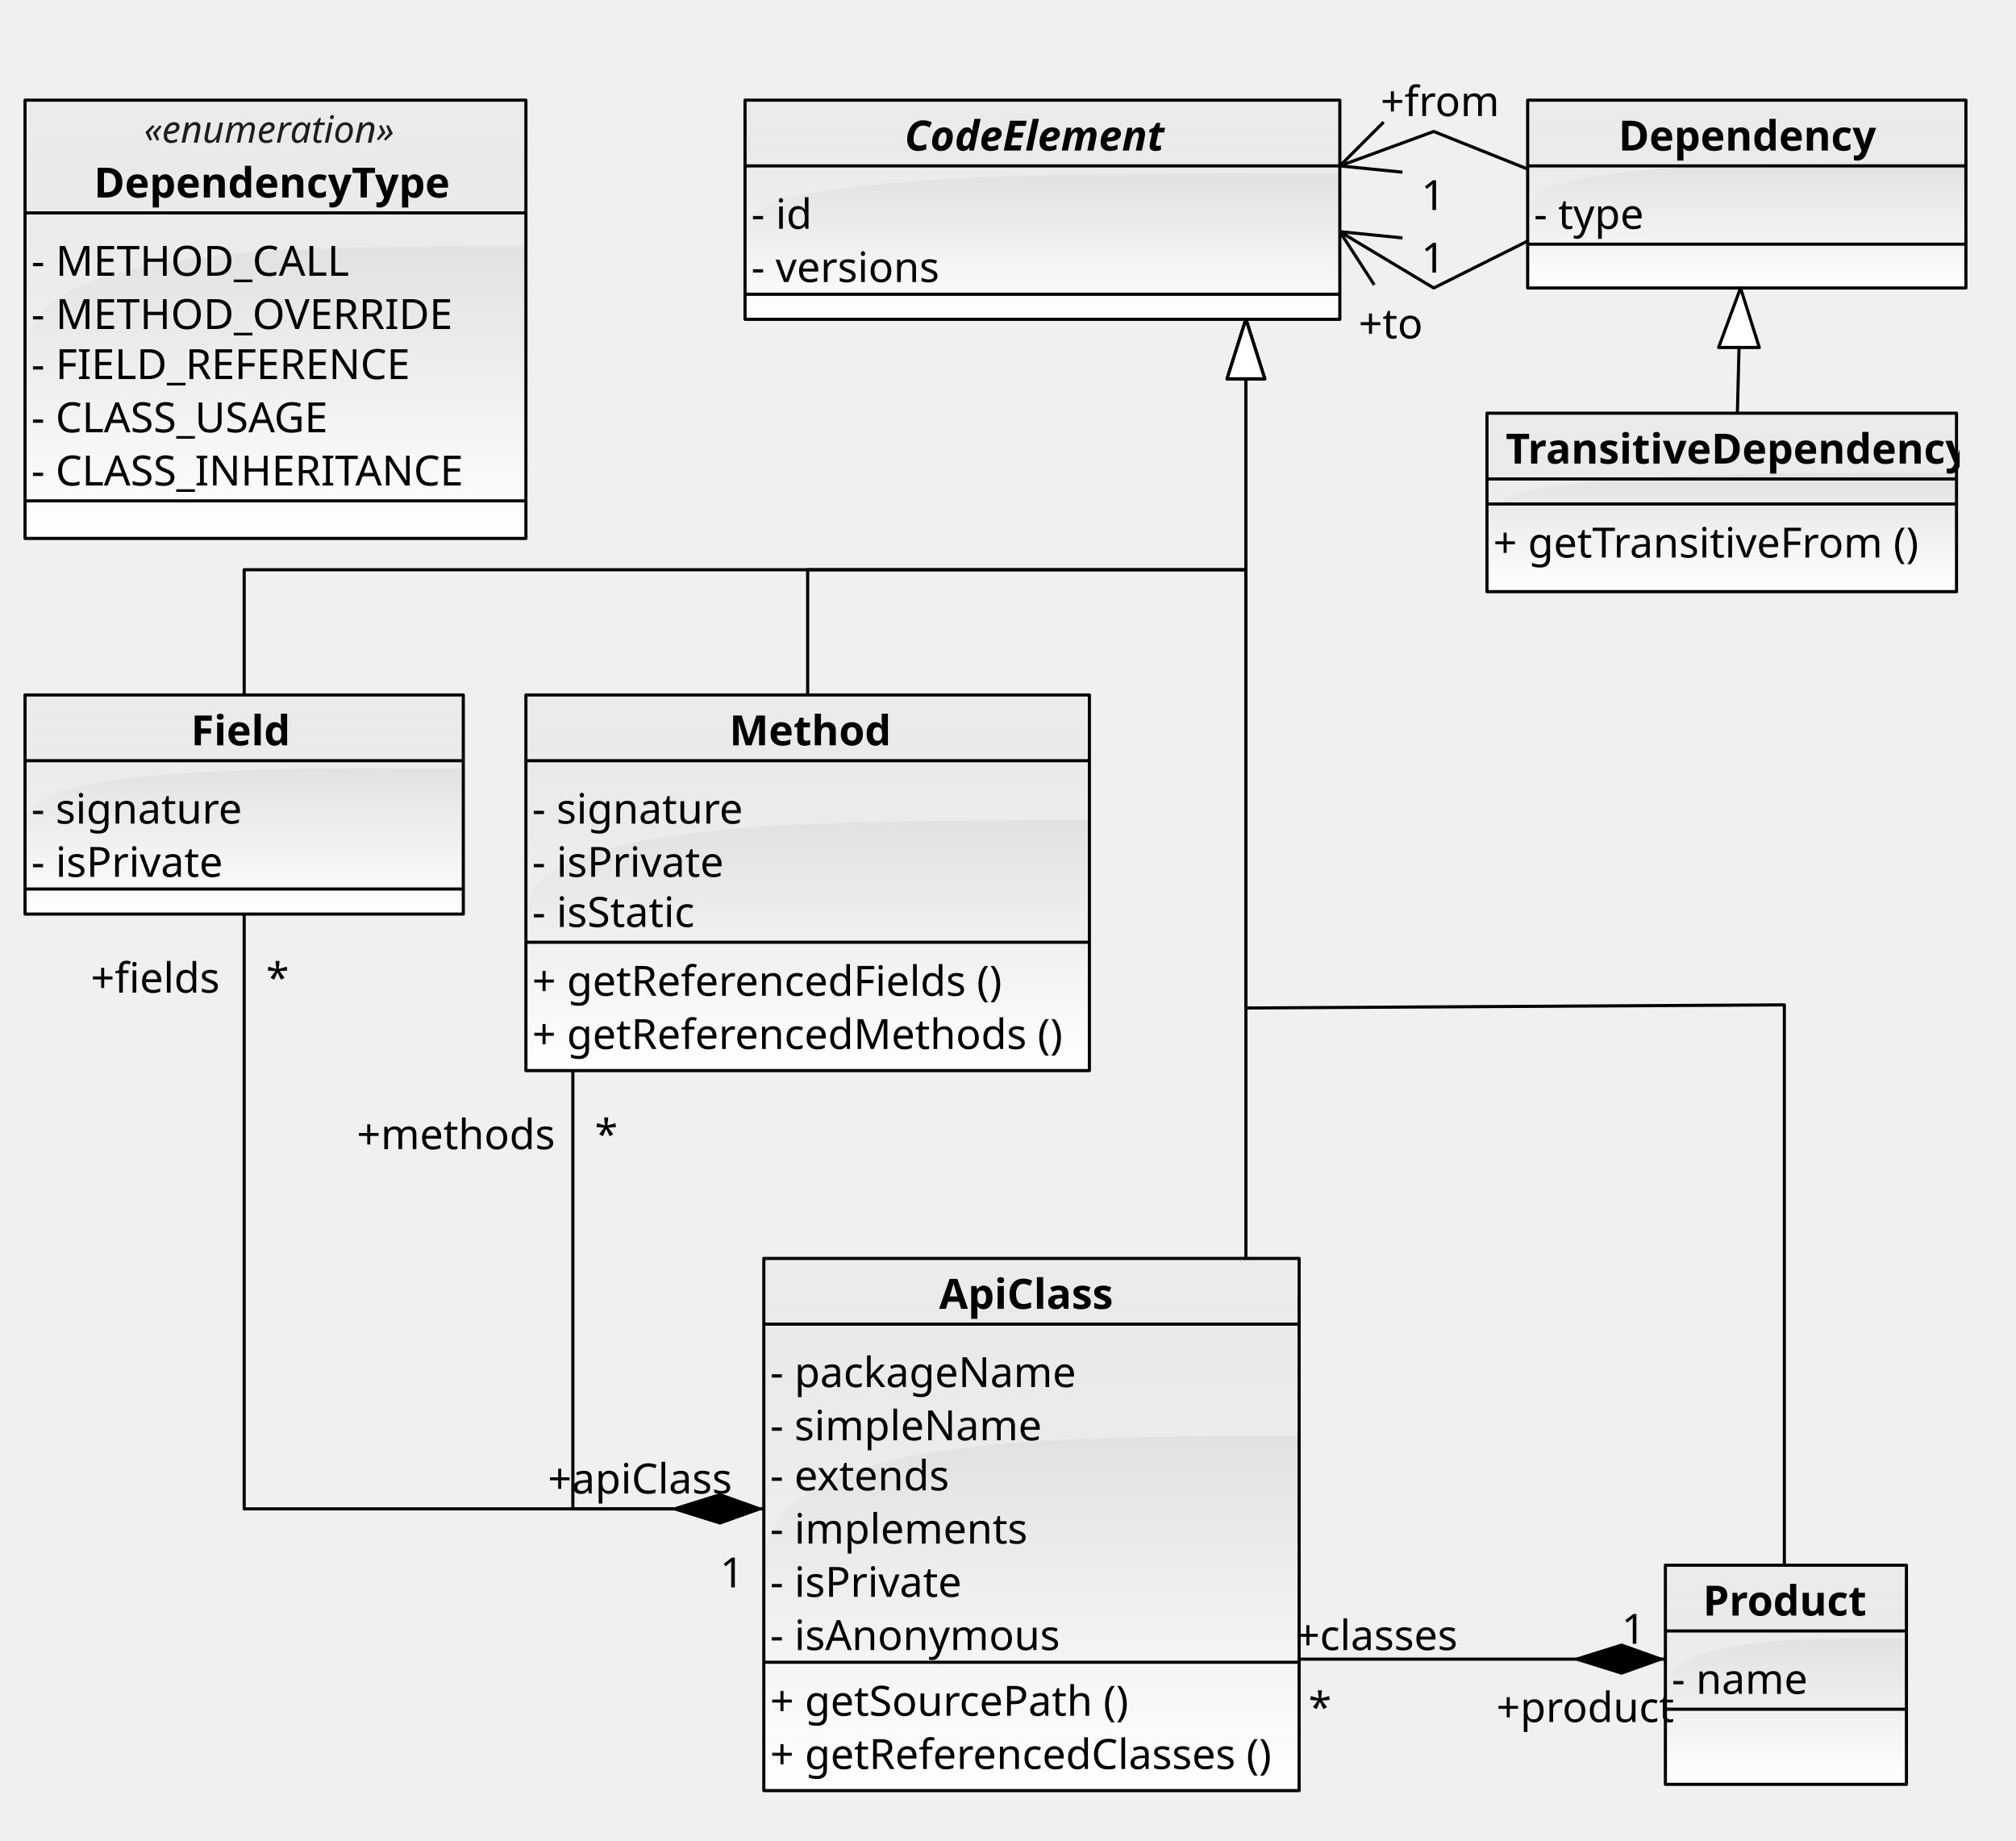
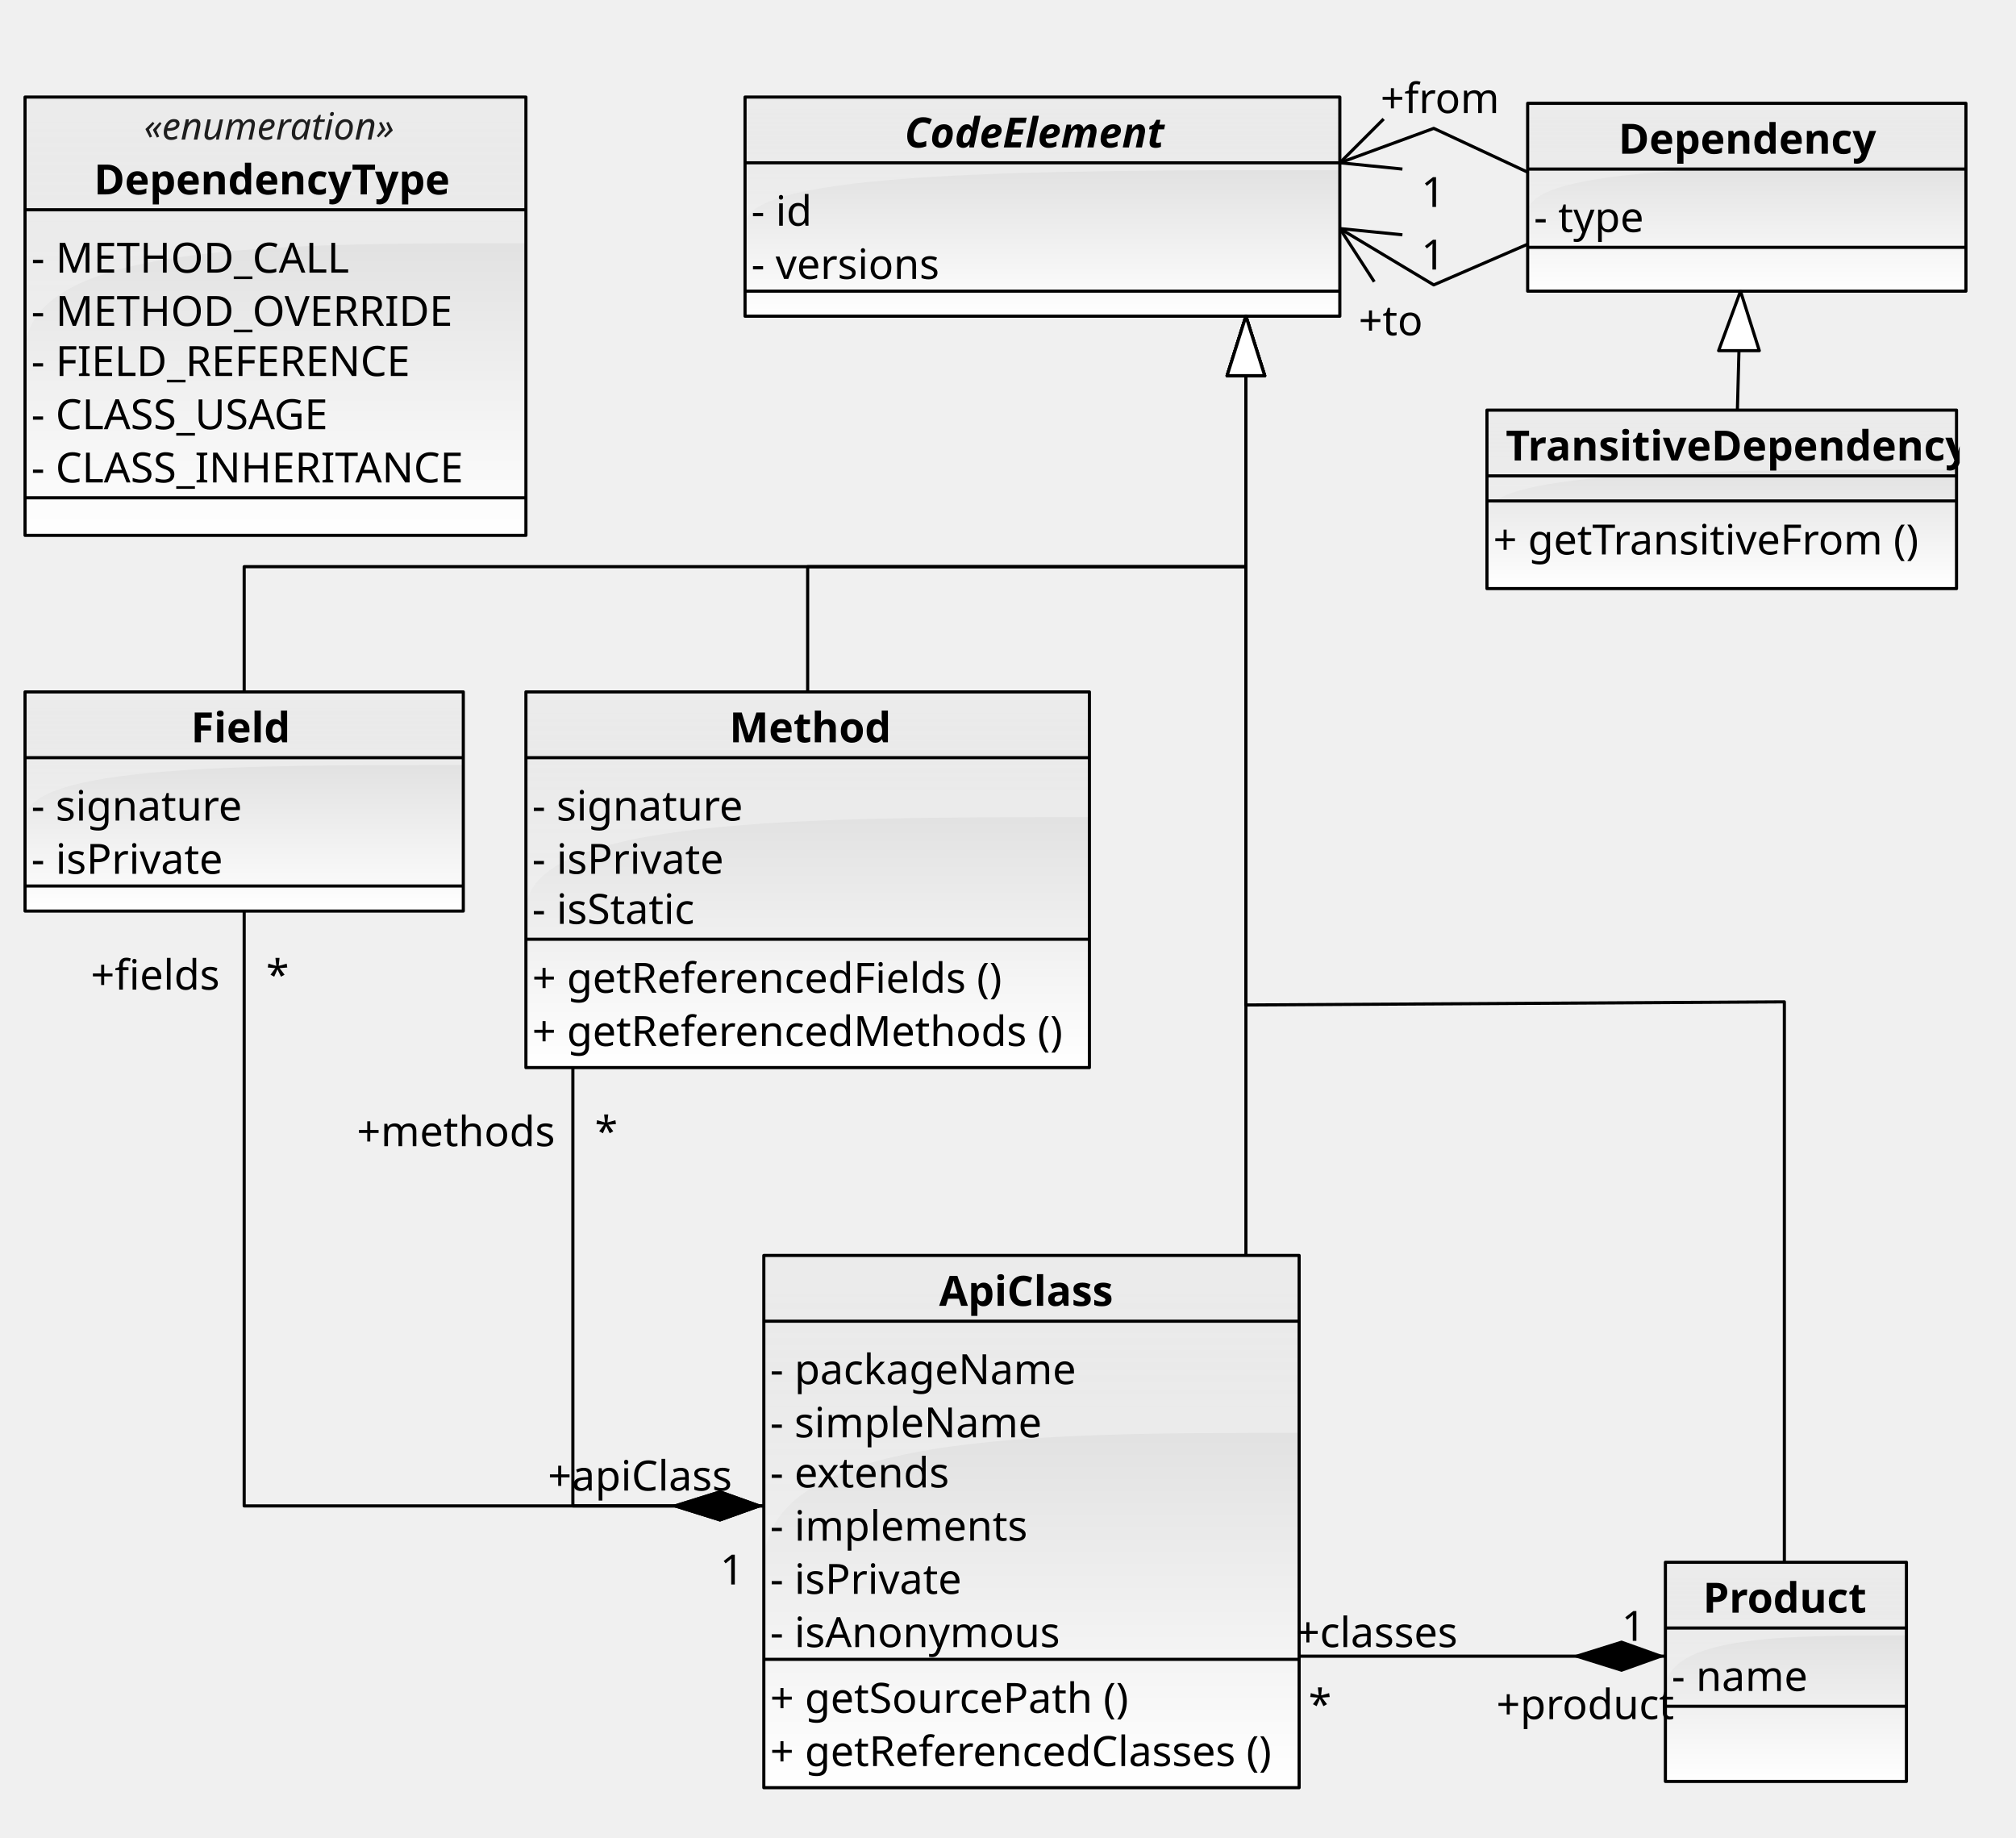
- <svg xmlns="http://www.w3.org/2000/svg" width="644px" height="588px" version="1.1">
+ <svg xmlns="http://www.w3.org/2000/svg" width="644px" height="587px" version="1.1">
  <defs>
    <linearGradient id="fs1" x1="1px" y1="-2.72478388296804E-07px" x2="1px" y2="1px">
      <stop offset="0%" stop-color="#D3D3D3" stop-opacity="1" />
      <stop offset="100%" stop-color="#FFFFFF" stop-opacity="1" />
    </linearGradient>
    <linearGradient id="fs2" x1="1px" y1="-3.25644890608601E-07px" x2="1px" y2="1px">
      <stop offset="0%" stop-color="#FFFFFF" stop-opacity="0.549" />
      <stop offset="100%" stop-color="#FFFFFF" stop-opacity="0.157" />
    </linearGradient>
    <linearGradient id="fs3" x1="1px" y1="-5.08626328610262E-07px" x2="1px" y2="1px">
      <stop offset="0%" stop-color="#D3D3D3" stop-opacity="1" />
      <stop offset="100%" stop-color="#FFFFFF" stop-opacity="1" />
    </linearGradient>
    <linearGradient id="fs4" x1="1px" y1="-1.30789624108729E-06px" x2="1px" y2="1px">
      <stop offset="0%" stop-color="#FFFFFF" stop-opacity="0.549" />
      <stop offset="100%" stop-color="#FFFFFF" stop-opacity="0.157" />
    </linearGradient>
    <linearGradient id="fs5" x1="1px" y1="-1.52587892898737E-06px" x2="1px" y2="1px">
      <stop offset="0%" stop-color="#D3D3D3" stop-opacity="1" />
      <stop offset="100%" stop-color="#FFFFFF" stop-opacity="1" />
    </linearGradient>
    <linearGradient id="fs6" x1="1px" y1="-4.09382164434646E-06px" x2="1px" y2="1px">
      <stop offset="0%" stop-color="#FFFFFF" stop-opacity="0.549" />
      <stop offset="100%" stop-color="#FFFFFF" stop-opacity="0.157" />
    </linearGradient>
-     <linearGradient id="fs7" x1="1px" y1="-5.38545521067135E-07px" x2="1px" y2="1px">
-       <stop offset="0%" stop-color="#D3D3D3" stop-opacity="1" />
-       <stop offset="100%" stop-color="#FFFFFF" stop-opacity="1" />
-     </linearGradient>
-     <linearGradient id="fs8" x1="1px" y1="-2.46606691689522E-06px" x2="1px" y2="1px">
-       <stop offset="0%" stop-color="#FFFFFF" stop-opacity="0.549" />
-       <stop offset="100%" stop-color="#FFFFFF" stop-opacity="0.157" />
-     </linearGradient>
-     <linearGradient id="fs9" x1="1px" y1="-6.10351571594947E-06px" x2="1px" y2="1px">
-       <stop offset="0%" stop-color="#D3D3D3" stop-opacity="1" />
-       <stop offset="100%" stop-color="#FFFFFF" stop-opacity="1" />
-     </linearGradient>
-     <linearGradient id="fs10" x1="1px" y1="-1.78639475052478E-05px" x2="1px" y2="1px">
+     <linearGradient id="fs7" x1="1px" y1="-8.97575830549613E-07px" x2="1px" y2="1px">
+       <stop offset="0%" stop-color="#D3D3D3" stop-opacity="1" />
+       <stop offset="100%" stop-color="#FFFFFF" stop-opacity="1" />
+     </linearGradient>
+     <linearGradient id="fs8" x1="1px" y1="-1.84955024451483E-06px" x2="1px" y2="1px">
+       <stop offset="0%" stop-color="#FFFFFF" stop-opacity="0.549" />
+       <stop offset="100%" stop-color="#FFFFFF" stop-opacity="0.157" />
+     </linearGradient>
+     <linearGradient id="fs9" x1="1px" y1="-1.13351006802986E-05px" x2="1px" y2="1px">
+       <stop offset="0%" stop-color="#D3D3D3" stop-opacity="1" />
+       <stop offset="100%" stop-color="#FFFFFF" stop-opacity="1" />
+     </linearGradient>
+     <linearGradient id="fs10" x1="1px" y1="-9.67630512604956E-06px" x2="1px" y2="1px">
      <stop offset="0%" stop-color="#FFFFFF" stop-opacity="0.549" />
      <stop offset="100%" stop-color="#FFFFFF" stop-opacity="0.157" />
    </linearGradient>
    <linearGradient id="fs11" x1="1px" y1="-7.62939464493684E-07px" x2="1px" y2="1px">
      <stop offset="0%" stop-color="#D3D3D3" stop-opacity="1" />
      <stop offset="100%" stop-color="#FFFFFF" stop-opacity="1" />
    </linearGradient>
    <linearGradient id="fs12" x1="1px" y1="-4.35965404221861E-07px" x2="1px" y2="1px">
      <stop offset="0%" stop-color="#FFFFFF" stop-opacity="0.549" />
      <stop offset="100%" stop-color="#FFFFFF" stop-opacity="0.157" />
    </linearGradient>
    <linearGradient id="fs13" x1="1px" y1="-1.33849027861288E-06px" x2="1px" y2="1px">
      <stop offset="0%" stop-color="#D3D3D3" stop-opacity="1" />
      <stop offset="100%" stop-color="#FFFFFF" stop-opacity="1" />
    </linearGradient>
    <linearGradient id="fs14" x1="1px" y1="-2.31193780564354E-06px" x2="1px" y2="1px">
      <stop offset="0%" stop-color="#FFFFFF" stop-opacity="0.549" />
      <stop offset="100%" stop-color="#FFFFFF" stop-opacity="0.157" />
    </linearGradient>
    <linearGradient id="fs15" x1="1px" y1="-2.72478377638663E-08px" x2="1px" y2="1px">
      <stop offset="0%" stop-color="#D3D3D3" stop-opacity="1" />
      <stop offset="100%" stop-color="#FFFFFF" stop-opacity="1" />
    </linearGradient>
    <linearGradient id="fs16" x1="1px" y1="-9.30413932564989E-08px" x2="1px" y2="1px">
      <stop offset="0%" stop-color="#FFFFFF" stop-opacity="0.549" />
      <stop offset="100%" stop-color="#FFFFFF" stop-opacity="0.157" />
    </linearGradient>
    <clipPath id="cp1">
-       <path d="M 237 31 L 429 31  429 103  237 103 z " />
+       <path d="M 237 30 L 429 30  429 102  237 102 z " />
    </clipPath>
    <clipPath id="cp2">
-       <path d="M 167 221 L 349 221  349 343  167 343 z " />
+       <path d="M 167 220 L 349 220  349 342  167 342 z " />
    </clipPath>
    <clipPath id="cp3">
-       <path d="M 7 221 L 149 221  149 293  7 293 z " />
+       <path d="M 7 220 L 149 220  149 292  7 292 z " />
    </clipPath>
    <clipPath id="cp4">
-       <path d="M 243 401 L 416 401  416 573  243 573 z " />
+       <path d="M 243 400 L 416 400  416 572  243 572 z " />
    </clipPath>
    <clipPath id="cp5">
-       <path d="M 531 499 L 610 499  610 571  531 571 z " />
+       <path d="M 531 498 L 610 498  610 570  531 570 z " />
    </clipPath>
    <clipPath id="cp6">
-       <path d="M 487 31 L 629 31  629 93  487 93 z " />
+       <path d="M 487 32 L 629 32  629 94  487 94 z " />
    </clipPath>
    <clipPath id="cp7">
-       <path d="M 474 131 L 626 131  626 190  474 190 z " />
+       <path d="M 474 130 L 626 130  626 189  474 189 z " />
    </clipPath>
    <clipPath id="cp8">
-       <path d="M 7 31 L 169 31  169 173  7 173 z " />
+       <path d="M 7 30 L 169 30  169 172  7 172 z " />
    </clipPath>
  </defs>
  <g transform="matrix(1 0 0 1 0 0)">
-     <rect x="238px" y="32px" width="190px" height="70px" fill="url(#fs1)" />
-     <path d="M 428 55.333 C 333 55.333  238 55.333  238 72.833 L 238 32  428 32  428 55.333 z " fill="url(#fs2)" />
-     <rect x="238px" y="32px" width="190px" height="70px" fill="none" stroke="#000000" stroke-width="1px" stroke-dashoffset="0" stroke-linejoin="round" stroke-miterlimit="10" />
+     <rect x="238px" y="31px" width="190px" height="70px" fill="url(#fs1)" />
+     <path d="M 428 54.333 C 333 54.333  238 54.333  238 71.833 L 238 31  428 31  428 54.333 z " fill="url(#fs2)" />
+     <rect x="238px" y="31px" width="190px" height="70px" fill="none" stroke="#000000" stroke-width="1px" stroke-dashoffset="0" stroke-linejoin="round" stroke-miterlimit="10" />
    <g clip-path="url(#cp1)">
-       <text x="289px" y="48.091px" font-family="Microsoft Sans Serif" font-size="10pt" font-weight="bold" font-style="italic" fill="#000000">CodeElement</text>
-       <line x1="238px" y1="53px" x2="428px" y2="53px" stroke="#000000" stroke-width="1px" stroke-dashoffset="0" stroke-linejoin="round" stroke-miterlimit="10" />
-       <text x="240px" y="73.091px" font-family="Microsoft Sans Serif" font-size="10pt" fill="#000000">- id</text>
-       <text x="240px" y="90.091px" font-family="Microsoft Sans Serif" font-size="10pt" fill="#000000">- versions</text>
-       <line x1="238px" y1="94px" x2="428px" y2="94px" stroke="#000000" stroke-width="1px" stroke-dashoffset="0" stroke-linejoin="round" stroke-miterlimit="10" />
-     </g>
-   </g>
-   <g transform="matrix(1 0 0 1 0 0)">
-     <rect x="168px" y="222px" width="180px" height="120px" fill="url(#fs3)" />
-     <path d="M 348 262 C 258 262  168 262  168 292 L 168 222  348 222  348 262 z " fill="url(#fs4)" />
-     <rect x="168px" y="222px" width="180px" height="120px" fill="none" stroke="#000000" stroke-width="1px" stroke-dashoffset="0" stroke-linejoin="round" stroke-miterlimit="10" />
+       <text x="289px" y="47.091px" font-family="Microsoft Sans Serif" font-size="10pt" font-weight="bold" font-style="italic" fill="#000000">CodeElement</text>
+       <line x1="238px" y1="52px" x2="428px" y2="52px" stroke="#000000" stroke-width="1px" stroke-dashoffset="0" stroke-linejoin="round" stroke-miterlimit="10" />
+       <text x="240px" y="72.091px" font-family="Microsoft Sans Serif" font-size="10pt" fill="#000000">- id</text>
+       <text x="240px" y="89.091px" font-family="Microsoft Sans Serif" font-size="10pt" fill="#000000">- versions</text>
+       <line x1="238px" y1="93px" x2="428px" y2="93px" stroke="#000000" stroke-width="1px" stroke-dashoffset="0" stroke-linejoin="round" stroke-miterlimit="10" />
+     </g>
+   </g>
+   <g transform="matrix(1 0 0 1 0 0)">
+     <rect x="168px" y="221px" width="180px" height="120px" fill="url(#fs3)" />
+     <path d="M 348 261 C 258 261  168 261  168 291 L 168 221  348 221  348 261 z " fill="url(#fs4)" />
+     <rect x="168px" y="221px" width="180px" height="120px" fill="none" stroke="#000000" stroke-width="1px" stroke-dashoffset="0" stroke-linejoin="round" stroke-miterlimit="10" />
    <g clip-path="url(#cp2)">
-       <text x="233px" y="238.091px" font-family="Microsoft Sans Serif" font-size="10pt" font-weight="bold" fill="#000000">Method</text>
-       <line x1="168px" y1="243px" x2="348px" y2="243px" stroke="#000000" stroke-width="1px" stroke-dashoffset="0" stroke-linejoin="round" stroke-miterlimit="10" />
-       <text x="170px" y="263.091px" font-family="Microsoft Sans Serif" font-size="10pt" fill="#000000">- signature</text>
-       <text x="170px" y="280.091px" font-family="Microsoft Sans Serif" font-size="10pt" fill="#000000">- isPrivate</text>
-       <text x="170px" y="296.091px" font-family="Microsoft Sans Serif" font-size="10pt" fill="#000000">- isStatic</text>
-       <line x1="168px" y1="301px" x2="348px" y2="301px" stroke="#000000" stroke-width="1px" stroke-dashoffset="0" stroke-linejoin="round" stroke-miterlimit="10" />
-       <text x="170px" y="318.091px" font-family="Microsoft Sans Serif" font-size="10pt" fill="#000000">+ getReferencedFields ()</text>
-       <text x="170px" y="335.091px" font-family="Microsoft Sans Serif" font-size="10pt" fill="#000000">+ getReferencedMethods ()</text>
-     </g>
-   </g>
-   <g transform="matrix(1 0 0 1 0 0)">
-     <rect x="8px" y="222px" width="140px" height="70px" fill="url(#fs5)" />
-     <path d="M 148 245.333 C 78 245.333  8 245.333  8 262.833 L 8 222  148 222  148 245.333 z " fill="url(#fs6)" />
-     <rect x="8px" y="222px" width="140px" height="70px" fill="none" stroke="#000000" stroke-width="1px" stroke-dashoffset="0" stroke-linejoin="round" stroke-miterlimit="10" />
+       <text x="233px" y="237.091px" font-family="Microsoft Sans Serif" font-size="10pt" font-weight="bold" fill="#000000">Method</text>
+       <line x1="168px" y1="242px" x2="348px" y2="242px" stroke="#000000" stroke-width="1px" stroke-dashoffset="0" stroke-linejoin="round" stroke-miterlimit="10" />
+       <text x="170px" y="262.091px" font-family="Microsoft Sans Serif" font-size="10pt" fill="#000000">- signature</text>
+       <text x="170px" y="279.091px" font-family="Microsoft Sans Serif" font-size="10pt" fill="#000000">- isPrivate</text>
+       <text x="170px" y="295.091px" font-family="Microsoft Sans Serif" font-size="10pt" fill="#000000">- isStatic</text>
+       <line x1="168px" y1="300px" x2="348px" y2="300px" stroke="#000000" stroke-width="1px" stroke-dashoffset="0" stroke-linejoin="round" stroke-miterlimit="10" />
+       <text x="170px" y="317.091px" font-family="Microsoft Sans Serif" font-size="10pt" fill="#000000">+ getReferencedFields ()</text>
+       <text x="170px" y="334.091px" font-family="Microsoft Sans Serif" font-size="10pt" fill="#000000">+ getReferencedMethods ()</text>
+     </g>
+   </g>
+   <g transform="matrix(1 0 0 1 0 0)">
+     <rect x="8px" y="221px" width="140px" height="70px" fill="url(#fs5)" />
+     <path d="M 148 244.333 C 78 244.333  8 244.333  8 261.833 L 8 221  148 221  148 244.333 z " fill="url(#fs6)" />
+     <rect x="8px" y="221px" width="140px" height="70px" fill="none" stroke="#000000" stroke-width="1px" stroke-dashoffset="0" stroke-linejoin="round" stroke-miterlimit="10" />
    <g clip-path="url(#cp3)">
-       <text x="61px" y="238.091px" font-family="Microsoft Sans Serif" font-size="10pt" font-weight="bold" fill="#000000">Field</text>
-       <line x1="8px" y1="243px" x2="148px" y2="243px" stroke="#000000" stroke-width="1px" stroke-dashoffset="0" stroke-linejoin="round" stroke-miterlimit="10" />
-       <text x="10px" y="263.091px" font-family="Microsoft Sans Serif" font-size="10pt" fill="#000000">- signature</text>
-       <text x="10px" y="280.091px" font-family="Microsoft Sans Serif" font-size="10pt" fill="#000000">- isPrivate</text>
-       <line x1="8px" y1="284px" x2="148px" y2="284px" stroke="#000000" stroke-width="1px" stroke-dashoffset="0" stroke-linejoin="round" stroke-miterlimit="10" />
-     </g>
-   </g>
-   <g transform="matrix(1 0 0 1 0 0)">
-     <rect x="244px" y="402px" width="171px" height="170px" fill="url(#fs7)" />
-     <path d="M 415 458.667 C 329.5 458.667  244 458.667  244 501.167 L 244 402  415 402  415 458.667 z " fill="url(#fs8)" />
-     <rect x="244px" y="402px" width="171px" height="170px" fill="none" stroke="#000000" stroke-width="1px" stroke-dashoffset="0" stroke-linejoin="round" stroke-miterlimit="10" />
+       <text x="61px" y="237.091px" font-family="Microsoft Sans Serif" font-size="10pt" font-weight="bold" fill="#000000">Field</text>
+       <line x1="8px" y1="242px" x2="148px" y2="242px" stroke="#000000" stroke-width="1px" stroke-dashoffset="0" stroke-linejoin="round" stroke-miterlimit="10" />
+       <text x="10px" y="262.091px" font-family="Microsoft Sans Serif" font-size="10pt" fill="#000000">- signature</text>
+       <text x="10px" y="279.091px" font-family="Microsoft Sans Serif" font-size="10pt" fill="#000000">- isPrivate</text>
+       <line x1="8px" y1="283px" x2="148px" y2="283px" stroke="#000000" stroke-width="1px" stroke-dashoffset="0" stroke-linejoin="round" stroke-miterlimit="10" />
+     </g>
+   </g>
+   <g transform="matrix(1 0 0 1 0 0)">
+     <rect x="244px" y="401px" width="171px" height="170px" fill="url(#fs7)" />
+     <path d="M 415 457.667 C 329.5 457.667  244 457.667  244 500.167 L 244 401  415 401  415 457.667 z " fill="url(#fs8)" />
+     <rect x="244px" y="401px" width="171px" height="170px" fill="none" stroke="#000000" stroke-width="1px" stroke-dashoffset="0" stroke-linejoin="round" stroke-miterlimit="10" />
    <g clip-path="url(#cp4)">
-       <text x="300px" y="418.091px" font-family="Microsoft Sans Serif" font-size="10pt" font-weight="bold" fill="#000000">ApiClass</text>
-       <line x1="244px" y1="423px" x2="415px" y2="423px" stroke="#000000" stroke-width="1px" stroke-dashoffset="0" stroke-linejoin="round" stroke-miterlimit="10" />
-       <text x="246px" y="443.091px" font-family="Microsoft Sans Serif" font-size="10pt" fill="#000000">- packageName</text>
-       <text x="246px" y="460.091px" font-family="Microsoft Sans Serif" font-size="10pt" fill="#000000">- simpleName</text>
-       <text x="246px" y="476.091px" font-family="Microsoft Sans Serif" font-size="10pt" fill="#000000">- extends</text>
-       <text x="246px" y="493.091px" font-family="Microsoft Sans Serif" font-size="10pt" fill="#000000">- implements</text>
-       <text x="246px" y="510.091px" font-family="Microsoft Sans Serif" font-size="10pt" fill="#000000">- isPrivate</text>
-       <text x="246px" y="527.091px" font-family="Microsoft Sans Serif" font-size="10pt" fill="#000000">- isAnonymous</text>
-       <line x1="244px" y1="531px" x2="415px" y2="531px" stroke="#000000" stroke-width="1px" stroke-dashoffset="0" stroke-linejoin="round" stroke-miterlimit="10" />
-       <text x="246px" y="548.091px" font-family="Microsoft Sans Serif" font-size="10pt" fill="#000000">+ getSourcePath ()</text>
-       <text x="246px" y="565.091px" font-family="Microsoft Sans Serif" font-size="10pt" fill="#000000">+ getReferencedClasses ()</text>
-     </g>
-   </g>
-   <g transform="matrix(1 0 0 1 0 0)">
-     <rect x="532px" y="500px" width="77px" height="70px" fill="url(#fs9)" />
-     <path d="M 609 523.333 C 570.5 523.333  532 523.333  532 540.833 L 532 500  609 500  609 523.333 z " fill="url(#fs10)" />
-     <rect x="532px" y="500px" width="77px" height="70px" fill="none" stroke="#000000" stroke-width="1px" stroke-dashoffset="0" stroke-linejoin="round" stroke-miterlimit="10" />
+       <text x="300px" y="417.091px" font-family="Microsoft Sans Serif" font-size="10pt" font-weight="bold" fill="#000000">ApiClass</text>
+       <line x1="244px" y1="422px" x2="415px" y2="422px" stroke="#000000" stroke-width="1px" stroke-dashoffset="0" stroke-linejoin="round" stroke-miterlimit="10" />
+       <text x="246px" y="442.091px" font-family="Microsoft Sans Serif" font-size="10pt" fill="#000000">- packageName</text>
+       <text x="246px" y="459.091px" font-family="Microsoft Sans Serif" font-size="10pt" fill="#000000">- simpleName</text>
+       <text x="246px" y="475.091px" font-family="Microsoft Sans Serif" font-size="10pt" fill="#000000">- extends</text>
+       <text x="246px" y="492.091px" font-family="Microsoft Sans Serif" font-size="10pt" fill="#000000">- implements</text>
+       <text x="246px" y="509.091px" font-family="Microsoft Sans Serif" font-size="10pt" fill="#000000">- isPrivate</text>
+       <text x="246px" y="526.091px" font-family="Microsoft Sans Serif" font-size="10pt" fill="#000000">- isAnonymous</text>
+       <line x1="244px" y1="530px" x2="415px" y2="530px" stroke="#000000" stroke-width="1px" stroke-dashoffset="0" stroke-linejoin="round" stroke-miterlimit="10" />
+       <text x="246px" y="547.091px" font-family="Microsoft Sans Serif" font-size="10pt" fill="#000000">+ getSourcePath ()</text>
+       <text x="246px" y="564.091px" font-family="Microsoft Sans Serif" font-size="10pt" fill="#000000">+ getReferencedClasses ()</text>
+     </g>
+   </g>
+   <g transform="matrix(1 0 0 1 0 0)">
+     <rect x="532px" y="499px" width="77px" height="70px" fill="url(#fs9)" />
+     <path d="M 609 522.333 C 570.5 522.333  532 522.333  532 539.833 L 532 499  609 499  609 522.333 z " fill="url(#fs10)" />
+     <rect x="532px" y="499px" width="77px" height="70px" fill="none" stroke="#000000" stroke-width="1px" stroke-dashoffset="0" stroke-linejoin="round" stroke-miterlimit="10" />
    <g clip-path="url(#cp5)">
-       <text x="544px" y="516.091px" font-family="Microsoft Sans Serif" font-size="10pt" font-weight="bold" fill="#000000">Product</text>
-       <line x1="532px" y1="521px" x2="609px" y2="521px" stroke="#000000" stroke-width="1px" stroke-dashoffset="0" stroke-linejoin="round" stroke-miterlimit="10" />
-       <text x="534px" y="541.091px" font-family="Microsoft Sans Serif" font-size="10pt" fill="#000000">- name</text>
-       <line x1="532px" y1="546px" x2="609px" y2="546px" stroke="#000000" stroke-width="1px" stroke-dashoffset="0" stroke-linejoin="round" stroke-miterlimit="10" />
-     </g>
-   </g>
-   <g transform="matrix(1 0 0 1 0 0)">
-     <rect x="488px" y="32px" width="140px" height="60px" fill="url(#fs11)" />
-     <path d="M 628 52 C 558 52  488 52  488 67 L 488 32  628 32  628 52 z " fill="url(#fs12)" />
-     <rect x="488px" y="32px" width="140px" height="60px" fill="none" stroke="#000000" stroke-width="1px" stroke-dashoffset="0" stroke-linejoin="round" stroke-miterlimit="10" />
+       <text x="544px" y="515.091px" font-family="Microsoft Sans Serif" font-size="10pt" font-weight="bold" fill="#000000">Product</text>
+       <line x1="532px" y1="520px" x2="609px" y2="520px" stroke="#000000" stroke-width="1px" stroke-dashoffset="0" stroke-linejoin="round" stroke-miterlimit="10" />
+       <text x="534px" y="540.091px" font-family="Microsoft Sans Serif" font-size="10pt" fill="#000000">- name</text>
+       <line x1="532px" y1="545px" x2="609px" y2="545px" stroke="#000000" stroke-width="1px" stroke-dashoffset="0" stroke-linejoin="round" stroke-miterlimit="10" />
+     </g>
+   </g>
+   <g transform="matrix(1 0 0 1 0 0)">
+     <rect x="488px" y="33px" width="140px" height="60px" fill="url(#fs11)" />
+     <path d="M 628 53 C 558 53  488 53  488 68 L 488 33  628 33  628 53 z " fill="url(#fs12)" />
+     <rect x="488px" y="33px" width="140px" height="60px" fill="none" stroke="#000000" stroke-width="1px" stroke-dashoffset="0" stroke-linejoin="round" stroke-miterlimit="10" />
    <g clip-path="url(#cp6)">
-       <text x="517px" y="48.091px" font-family="Microsoft Sans Serif" font-size="10pt" font-weight="bold" fill="#000000">Dependency</text>
-       <line x1="488px" y1="53px" x2="628px" y2="53px" stroke="#000000" stroke-width="1px" stroke-dashoffset="0" stroke-linejoin="round" stroke-miterlimit="10" />
-       <text x="490px" y="73.091px" font-family="Microsoft Sans Serif" font-size="10pt" fill="#000000">- type</text>
-       <line x1="488px" y1="78px" x2="628px" y2="78px" stroke="#000000" stroke-width="1px" stroke-dashoffset="0" stroke-linejoin="round" stroke-miterlimit="10" />
-     </g>
-   </g>
-   <g transform="matrix(1 0 0 1 0 0)">
-     <rect x="475px" y="132px" width="150px" height="57px" fill="url(#fs13)" />
-     <path d="M 625 151 C 550 151  475 151  475 165.25 L 475 132  625 132  625 151 z " fill="url(#fs14)" />
-     <rect x="475px" y="132px" width="150px" height="57px" fill="none" stroke="#000000" stroke-width="1px" stroke-dashoffset="0" stroke-linejoin="round" stroke-miterlimit="10" />
+       <text x="517px" y="49.091px" font-family="Microsoft Sans Serif" font-size="10pt" font-weight="bold" fill="#000000">Dependency</text>
+       <line x1="488px" y1="54px" x2="628px" y2="54px" stroke="#000000" stroke-width="1px" stroke-dashoffset="0" stroke-linejoin="round" stroke-miterlimit="10" />
+       <text x="490px" y="74.091px" font-family="Microsoft Sans Serif" font-size="10pt" fill="#000000">- type</text>
+       <line x1="488px" y1="79px" x2="628px" y2="79px" stroke="#000000" stroke-width="1px" stroke-dashoffset="0" stroke-linejoin="round" stroke-miterlimit="10" />
+     </g>
+   </g>
+   <g transform="matrix(1 0 0 1 0 0)">
+     <rect x="475px" y="131px" width="150px" height="57px" fill="url(#fs13)" />
+     <path d="M 625 150 C 550 150  475 150  475 164.25 L 475 131  625 131  625 150 z " fill="url(#fs14)" />
+     <rect x="475px" y="131px" width="150px" height="57px" fill="none" stroke="#000000" stroke-width="1px" stroke-dashoffset="0" stroke-linejoin="round" stroke-miterlimit="10" />
    <g clip-path="url(#cp7)">
-       <text x="481px" y="148.091px" font-family="Microsoft Sans Serif" font-size="10pt" font-weight="bold" fill="#000000">TransitiveDependency</text>
-       <line x1="475px" y1="153px" x2="625px" y2="153px" stroke="#000000" stroke-width="1px" stroke-dashoffset="0" stroke-linejoin="round" stroke-miterlimit="10" />
-       <line x1="475px" y1="161px" x2="625px" y2="161px" stroke="#000000" stroke-width="1px" stroke-dashoffset="0" stroke-linejoin="round" stroke-miterlimit="10" />
-       <text x="477px" y="178.091px" font-family="Microsoft Sans Serif" font-size="10pt" fill="#000000">+ getTransitiveFrom ()</text>
-     </g>
-   </g>
-   <g transform="matrix(1 0 0 1 0 0)">
-     <rect x="8px" y="32px" width="160px" height="140px" fill="url(#fs15)" />
-     <path d="M 168 78.667 C 88 78.667  8 78.667  8 113.667 L 8 32  168 32  168 78.667 z " fill="url(#fs16)" />
-     <rect x="8px" y="32px" width="160px" height="140px" fill="none" stroke="#000000" stroke-width="1px" stroke-dashoffset="0" stroke-linejoin="round" stroke-miterlimit="10" />
+       <text x="481px" y="147.091px" font-family="Microsoft Sans Serif" font-size="10pt" font-weight="bold" fill="#000000">TransitiveDependency</text>
+       <line x1="475px" y1="152px" x2="625px" y2="152px" stroke="#000000" stroke-width="1px" stroke-dashoffset="0" stroke-linejoin="round" stroke-miterlimit="10" />
+       <line x1="475px" y1="160px" x2="625px" y2="160px" stroke="#000000" stroke-width="1px" stroke-dashoffset="0" stroke-linejoin="round" stroke-miterlimit="10" />
+       <text x="477px" y="177.091px" font-family="Microsoft Sans Serif" font-size="10pt" fill="#000000">+ getTransitiveFrom ()</text>
+     </g>
+   </g>
+   <g transform="matrix(1 0 0 1 0 0)">
+     <rect x="8px" y="31px" width="160px" height="140px" fill="url(#fs15)" />
+     <path d="M 168 77.667 C 88 77.667  8 77.667  8 112.667 L 8 31  168 31  168 77.667 z " fill="url(#fs16)" />
+     <rect x="8px" y="31px" width="160px" height="140px" fill="none" stroke="#000000" stroke-width="1px" stroke-dashoffset="0" stroke-linejoin="round" stroke-miterlimit="10" />
    <g clip-path="url(#cp8)">
-       <text x="46px" y="45.582px" font-family="Microsoft Sans Serif" font-size="9pt" font-style="italic" fill="#1E1E1E">«enumeration»</text>
-       <text x="30px" y="63.091px" font-family="Microsoft Sans Serif" font-size="10pt" font-weight="bold" fill="#000000">DependencyType</text>
-       <line x1="8px" y1="68px" x2="168px" y2="68px" stroke="#000000" stroke-width="1px" stroke-dashoffset="0" stroke-linejoin="round" stroke-miterlimit="10" />
-       <text x="10px" y="88.091px" font-family="Microsoft Sans Serif" font-size="10pt" fill="#000000">- METHOD_CALL</text>
-       <text x="10px" y="105.091px" font-family="Microsoft Sans Serif" font-size="10pt" fill="#000000">- METHOD_OVERRIDE</text>
-       <text x="10px" y="121.091px" font-family="Microsoft Sans Serif" font-size="10pt" fill="#000000">- FIELD_REFERENCE</text>
-       <text x="10px" y="138.091px" font-family="Microsoft Sans Serif" font-size="10pt" fill="#000000">- CLASS_USAGE</text>
-       <text x="10px" y="155.091px" font-family="Microsoft Sans Serif" font-size="10pt" fill="#000000">- CLASS_INHERITANCE</text>
-       <line x1="8px" y1="160px" x2="168px" y2="160px" stroke="#000000" stroke-width="1px" stroke-dashoffset="0" stroke-linejoin="round" stroke-miterlimit="10" />
-     </g>
-   </g>
-   <g transform="matrix(1 0 0 1 0 0)">
-     <polyline points="415,530 532,530 " fill="none" stroke="#000000" stroke-width="1px" stroke-dashoffset="0" stroke-linejoin="round" stroke-miterlimit="10" />
-     <polygon points="532,530 518,525 502,530 518,535 " fill="#000000" />
-     <text x="418px" y="550.091px" font-family="Microsoft Sans Serif" font-size="10pt" fill="#000000">*</text>
-     <text x="414px" y="527.091px" font-family="Microsoft Sans Serif" font-size="10pt" fill="#000000">+classes</text>
-     <text x="518px" y="525.091px" font-family="Microsoft Sans Serif" font-size="10pt" fill="#000000">1</text>
-     <text x="478px" y="550.091px" font-family="Microsoft Sans Serif" font-size="10pt" fill="#000000">+product</text>
-   </g>
-   <g transform="matrix(1 0 0 1 0 0)">
-     <polyline points="183,342 183,482 244,482 " fill="none" stroke="#000000" stroke-width="1px" stroke-dashoffset="0" stroke-linejoin="round" stroke-miterlimit="10" />
-     <polygon points="244,482 230,477 214,482 230,487 " fill="#000000" />
-     <text x="190px" y="367.091px" font-family="Microsoft Sans Serif" font-size="10pt" fill="#000000">*</text>
-     <text x="114px" y="367.091px" font-family="Microsoft Sans Serif" font-size="10pt" fill="#000000">+methods</text>
-   </g>
-   <g transform="matrix(1 0 0 1 0 0)">
-     <polyline points="78,292 78,482 244,482 " fill="none" stroke="#000000" stroke-width="1px" stroke-dashoffset="0" stroke-linejoin="round" stroke-miterlimit="10" />
-     <polygon points="244,482 230,477 214,482 230,487 " fill="#000000" />
-     <text x="85px" y="317.091px" font-family="Microsoft Sans Serif" font-size="10pt" fill="#000000">*</text>
-     <text x="29px" y="317.091px" font-family="Microsoft Sans Serif" font-size="10pt" fill="#000000">+fields</text>
-     <text x="230px" y="507.091px" font-family="Microsoft Sans Serif" font-size="10pt" fill="#000000">1</text>
-     <text x="175px" y="477.091px" font-family="Microsoft Sans Serif" font-size="10pt" fill="#000000">+apiClass</text>
-   </g>
-   <g transform="matrix(1 0 0 1 0 0)">
-     <polyline points="488,54 458,42 428,53 " fill="none" stroke="#000000" stroke-width="1px" stroke-dashoffset="0" stroke-linejoin="round" stroke-miterlimit="10" />
-     <line x1="428px" y1="53px" x2="448px" y2="55px" stroke="#000000" stroke-width="1px" stroke-dashoffset="0" stroke-linejoin="round" stroke-miterlimit="10" />
-     <line x1="428px" y1="53px" x2="442px" y2="39px" stroke="#000000" stroke-width="1px" stroke-dashoffset="0" stroke-linejoin="round" stroke-miterlimit="10" />
-     <text x="454px" y="67.091px" font-family="Microsoft Sans Serif" font-size="10pt" fill="#000000">1</text>
-     <text x="441px" y="37.091px" font-family="Microsoft Sans Serif" font-size="10pt" fill="#000000">+from</text>
-   </g>
-   <g transform="matrix(1 0 0 1 0 0)">
-     <polyline points="488,77 458,92 428,74 " fill="none" stroke="#000000" stroke-width="1px" stroke-dashoffset="0" stroke-linejoin="round" stroke-miterlimit="10" />
-     <line x1="428px" y1="74px" x2="439px" y2="91px" stroke="#000000" stroke-width="1px" stroke-dashoffset="0" stroke-linejoin="round" stroke-miterlimit="10" />
-     <line x1="428px" y1="74px" x2="448px" y2="76px" stroke="#000000" stroke-width="1px" stroke-dashoffset="0" stroke-linejoin="round" stroke-miterlimit="10" />
-     <text x="454px" y="87.091px" font-family="Microsoft Sans Serif" font-size="10pt" fill="#000000">1</text>
-     <text x="434px" y="108.091px" font-family="Microsoft Sans Serif" font-size="10pt" fill="#000000">+to</text>
-   </g>
-   <g transform="matrix(1 0 0 1 0 0)">
-     <polyline points="555,132 556,92 " fill="none" stroke="#000000" stroke-width="1px" stroke-dashoffset="0" stroke-linejoin="round" stroke-miterlimit="10" />
-     <polygon points="556,92 549,111 562,111 " fill="#FFFFFF" />
-     <polygon fill="none" points="556,92 549,111 562,111 " stroke="#000000" stroke-width="1px" stroke-dashoffset="0" stroke-linejoin="round" stroke-miterlimit="10" />
-   </g>
-   <g transform="matrix(1 0 0 1 0 0)">
-     <polyline points="78,222 78,182 398,182 398,102 " fill="none" stroke="#000000" stroke-width="1px" stroke-dashoffset="0" stroke-linejoin="round" stroke-miterlimit="10" />
-     <polygon points="398,102 392,121 404,121 " fill="#FFFFFF" />
-     <polygon fill="none" points="398,102 392,121 404,121 " stroke="#000000" stroke-width="1px" stroke-dashoffset="0" stroke-linejoin="round" stroke-miterlimit="10" />
-   </g>
-   <g transform="matrix(1 0 0 1 0 0)">
-     <polyline points="258,222 258,182 398,182 398,102 " fill="none" stroke="#000000" stroke-width="1px" stroke-dashoffset="0" stroke-linejoin="round" stroke-miterlimit="10" />
-     <polygon points="398,102 392,121 404,121 " fill="#FFFFFF" />
-     <polygon fill="none" points="398,102 392,121 404,121 " stroke="#000000" stroke-width="1px" stroke-dashoffset="0" stroke-linejoin="round" stroke-miterlimit="10" />
-   </g>
-   <g transform="matrix(1 0 0 1 0 0)">
-     <polyline points="398,402 398,322 398,102 " fill="none" stroke="#000000" stroke-width="1px" stroke-dashoffset="0" stroke-linejoin="round" stroke-miterlimit="10" />
-     <polygon points="398,102 392,121 404,121 " fill="#FFFFFF" />
-     <polygon fill="none" points="398,102 392,121 404,121 " stroke="#000000" stroke-width="1px" stroke-dashoffset="0" stroke-linejoin="round" stroke-miterlimit="10" />
-   </g>
-   <g transform="matrix(1 0 0 1 0 0)">
-     <polyline points="570,500 570,321 398,322 398,102 " fill="none" stroke="#000000" stroke-width="1px" stroke-dashoffset="0" stroke-linejoin="round" stroke-miterlimit="10" />
-     <polygon points="398,102 392,121 404,121 " fill="#FFFFFF" />
-     <polygon fill="none" points="398,102 392,121 404,121 " stroke="#000000" stroke-width="1px" stroke-dashoffset="0" stroke-linejoin="round" stroke-miterlimit="10" />
+       <text x="46px" y="44.582px" font-family="Microsoft Sans Serif" font-size="9pt" font-style="italic" fill="#1E1E1E">«enumeration»</text>
+       <text x="30px" y="62.091px" font-family="Microsoft Sans Serif" font-size="10pt" font-weight="bold" fill="#000000">DependencyType</text>
+       <line x1="8px" y1="67px" x2="168px" y2="67px" stroke="#000000" stroke-width="1px" stroke-dashoffset="0" stroke-linejoin="round" stroke-miterlimit="10" />
+       <text x="10px" y="87.091px" font-family="Microsoft Sans Serif" font-size="10pt" fill="#000000">- METHOD_CALL</text>
+       <text x="10px" y="104.091px" font-family="Microsoft Sans Serif" font-size="10pt" fill="#000000">- METHOD_OVERRIDE</text>
+       <text x="10px" y="120.091px" font-family="Microsoft Sans Serif" font-size="10pt" fill="#000000">- FIELD_REFERENCE</text>
+       <text x="10px" y="137.091px" font-family="Microsoft Sans Serif" font-size="10pt" fill="#000000">- CLASS_USAGE</text>
+       <text x="10px" y="154.091px" font-family="Microsoft Sans Serif" font-size="10pt" fill="#000000">- CLASS_INHERITANCE</text>
+       <line x1="8px" y1="159px" x2="168px" y2="159px" stroke="#000000" stroke-width="1px" stroke-dashoffset="0" stroke-linejoin="round" stroke-miterlimit="10" />
+     </g>
+   </g>
+   <g transform="matrix(1 0 0 1 0 0)">
+     <polyline points="415,529 532,529 " fill="none" stroke="#000000" stroke-width="1px" stroke-dashoffset="0" stroke-linejoin="round" stroke-miterlimit="10" />
+     <polygon points="532,529 518,524 502,529 518,534 " fill="#000000" />
+     <text x="418px" y="549.091px" font-family="Microsoft Sans Serif" font-size="10pt" fill="#000000">*</text>
+     <text x="414px" y="526.091px" font-family="Microsoft Sans Serif" font-size="10pt" fill="#000000">+classes</text>
+     <text x="518px" y="524.091px" font-family="Microsoft Sans Serif" font-size="10pt" fill="#000000">1</text>
+     <text x="478px" y="549.091px" font-family="Microsoft Sans Serif" font-size="10pt" fill="#000000">+product</text>
+   </g>
+   <g transform="matrix(1 0 0 1 0 0)">
+     <polyline points="183,341 183,481 244,481 " fill="none" stroke="#000000" stroke-width="1px" stroke-dashoffset="0" stroke-linejoin="round" stroke-miterlimit="10" />
+     <polygon points="244,481 230,476 214,481 230,486 " fill="#000000" />
+     <text x="190px" y="366.091px" font-family="Microsoft Sans Serif" font-size="10pt" fill="#000000">*</text>
+     <text x="114px" y="366.091px" font-family="Microsoft Sans Serif" font-size="10pt" fill="#000000">+methods</text>
+   </g>
+   <g transform="matrix(1 0 0 1 0 0)">
+     <polyline points="78,291 78,481 244,481 " fill="none" stroke="#000000" stroke-width="1px" stroke-dashoffset="0" stroke-linejoin="round" stroke-miterlimit="10" />
+     <polygon points="244,481 230,476 214,481 230,486 " fill="#000000" />
+     <text x="85px" y="316.091px" font-family="Microsoft Sans Serif" font-size="10pt" fill="#000000">*</text>
+     <text x="29px" y="316.091px" font-family="Microsoft Sans Serif" font-size="10pt" fill="#000000">+fields</text>
+     <text x="230px" y="506.091px" font-family="Microsoft Sans Serif" font-size="10pt" fill="#000000">1</text>
+     <text x="175px" y="476.091px" font-family="Microsoft Sans Serif" font-size="10pt" fill="#000000">+apiClass</text>
+   </g>
+   <g transform="matrix(1 0 0 1 0 0)">
+     <polyline points="488,55 458,41 428,52 " fill="none" stroke="#000000" stroke-width="1px" stroke-dashoffset="0" stroke-linejoin="round" stroke-miterlimit="10" />
+     <line x1="428px" y1="52px" x2="448px" y2="54px" stroke="#000000" stroke-width="1px" stroke-dashoffset="0" stroke-linejoin="round" stroke-miterlimit="10" />
+     <line x1="428px" y1="52px" x2="442px" y2="38px" stroke="#000000" stroke-width="1px" stroke-dashoffset="0" stroke-linejoin="round" stroke-miterlimit="10" />
+     <text x="454px" y="66.091px" font-family="Microsoft Sans Serif" font-size="10pt" fill="#000000">1</text>
+     <text x="441px" y="36.091px" font-family="Microsoft Sans Serif" font-size="10pt" fill="#000000">+from</text>
+   </g>
+   <g transform="matrix(1 0 0 1 0 0)">
+     <polyline points="488,78 458,91 428,73 " fill="none" stroke="#000000" stroke-width="1px" stroke-dashoffset="0" stroke-linejoin="round" stroke-miterlimit="10" />
+     <line x1="428px" y1="73px" x2="439px" y2="90px" stroke="#000000" stroke-width="1px" stroke-dashoffset="0" stroke-linejoin="round" stroke-miterlimit="10" />
+     <line x1="428px" y1="73px" x2="448px" y2="75px" stroke="#000000" stroke-width="1px" stroke-dashoffset="0" stroke-linejoin="round" stroke-miterlimit="10" />
+     <text x="454px" y="86.091px" font-family="Microsoft Sans Serif" font-size="10pt" fill="#000000">1</text>
+     <text x="434px" y="107.091px" font-family="Microsoft Sans Serif" font-size="10pt" fill="#000000">+to</text>
+   </g>
+   <g transform="matrix(1 0 0 1 0 0)">
+     <polyline points="555,131 556,93 " fill="none" stroke="#000000" stroke-width="1px" stroke-dashoffset="0" stroke-linejoin="round" stroke-miterlimit="10" />
+     <polygon points="556,93 549,112 562,112 " fill="#FFFFFF" />
+     <polygon fill="none" points="556,93 549,112 562,112 " stroke="#000000" stroke-width="1px" stroke-dashoffset="0" stroke-linejoin="round" stroke-miterlimit="10" />
+   </g>
+   <g transform="matrix(1 0 0 1 0 0)">
+     <polyline points="78,221 78,181 398,181 398,101 " fill="none" stroke="#000000" stroke-width="1px" stroke-dashoffset="0" stroke-linejoin="round" stroke-miterlimit="10" />
+     <polygon points="398,101 392,120 404,120 " fill="#FFFFFF" />
+     <polygon fill="none" points="398,101 392,120 404,120 " stroke="#000000" stroke-width="1px" stroke-dashoffset="0" stroke-linejoin="round" stroke-miterlimit="10" />
+   </g>
+   <g transform="matrix(1 0 0 1 0 0)">
+     <polyline points="258,221 258,181 398,181 398,101 " fill="none" stroke="#000000" stroke-width="1px" stroke-dashoffset="0" stroke-linejoin="round" stroke-miterlimit="10" />
+     <polygon points="398,101 392,120 404,120 " fill="#FFFFFF" />
+     <polygon fill="none" points="398,101 392,120 404,120 " stroke="#000000" stroke-width="1px" stroke-dashoffset="0" stroke-linejoin="round" stroke-miterlimit="10" />
+   </g>
+   <g transform="matrix(1 0 0 1 0 0)">
+     <polyline points="398,401 398,321 398,101 " fill="none" stroke="#000000" stroke-width="1px" stroke-dashoffset="0" stroke-linejoin="round" stroke-miterlimit="10" />
+     <polygon points="398,101 392,120 404,120 " fill="#FFFFFF" />
+     <polygon fill="none" points="398,101 392,120 404,120 " stroke="#000000" stroke-width="1px" stroke-dashoffset="0" stroke-linejoin="round" stroke-miterlimit="10" />
+   </g>
+   <g transform="matrix(1 0 0 1 0 0)">
+     <polyline points="570,499 570,320 398,321 398,101 " fill="none" stroke="#000000" stroke-width="1px" stroke-dashoffset="0" stroke-linejoin="round" stroke-miterlimit="10" />
+     <polygon points="398,101 392,120 404,120 " fill="#FFFFFF" />
+     <polygon fill="none" points="398,101 392,120 404,120 " stroke="#000000" stroke-width="1px" stroke-dashoffset="0" stroke-linejoin="round" stroke-miterlimit="10" />
  </g>
</svg>
